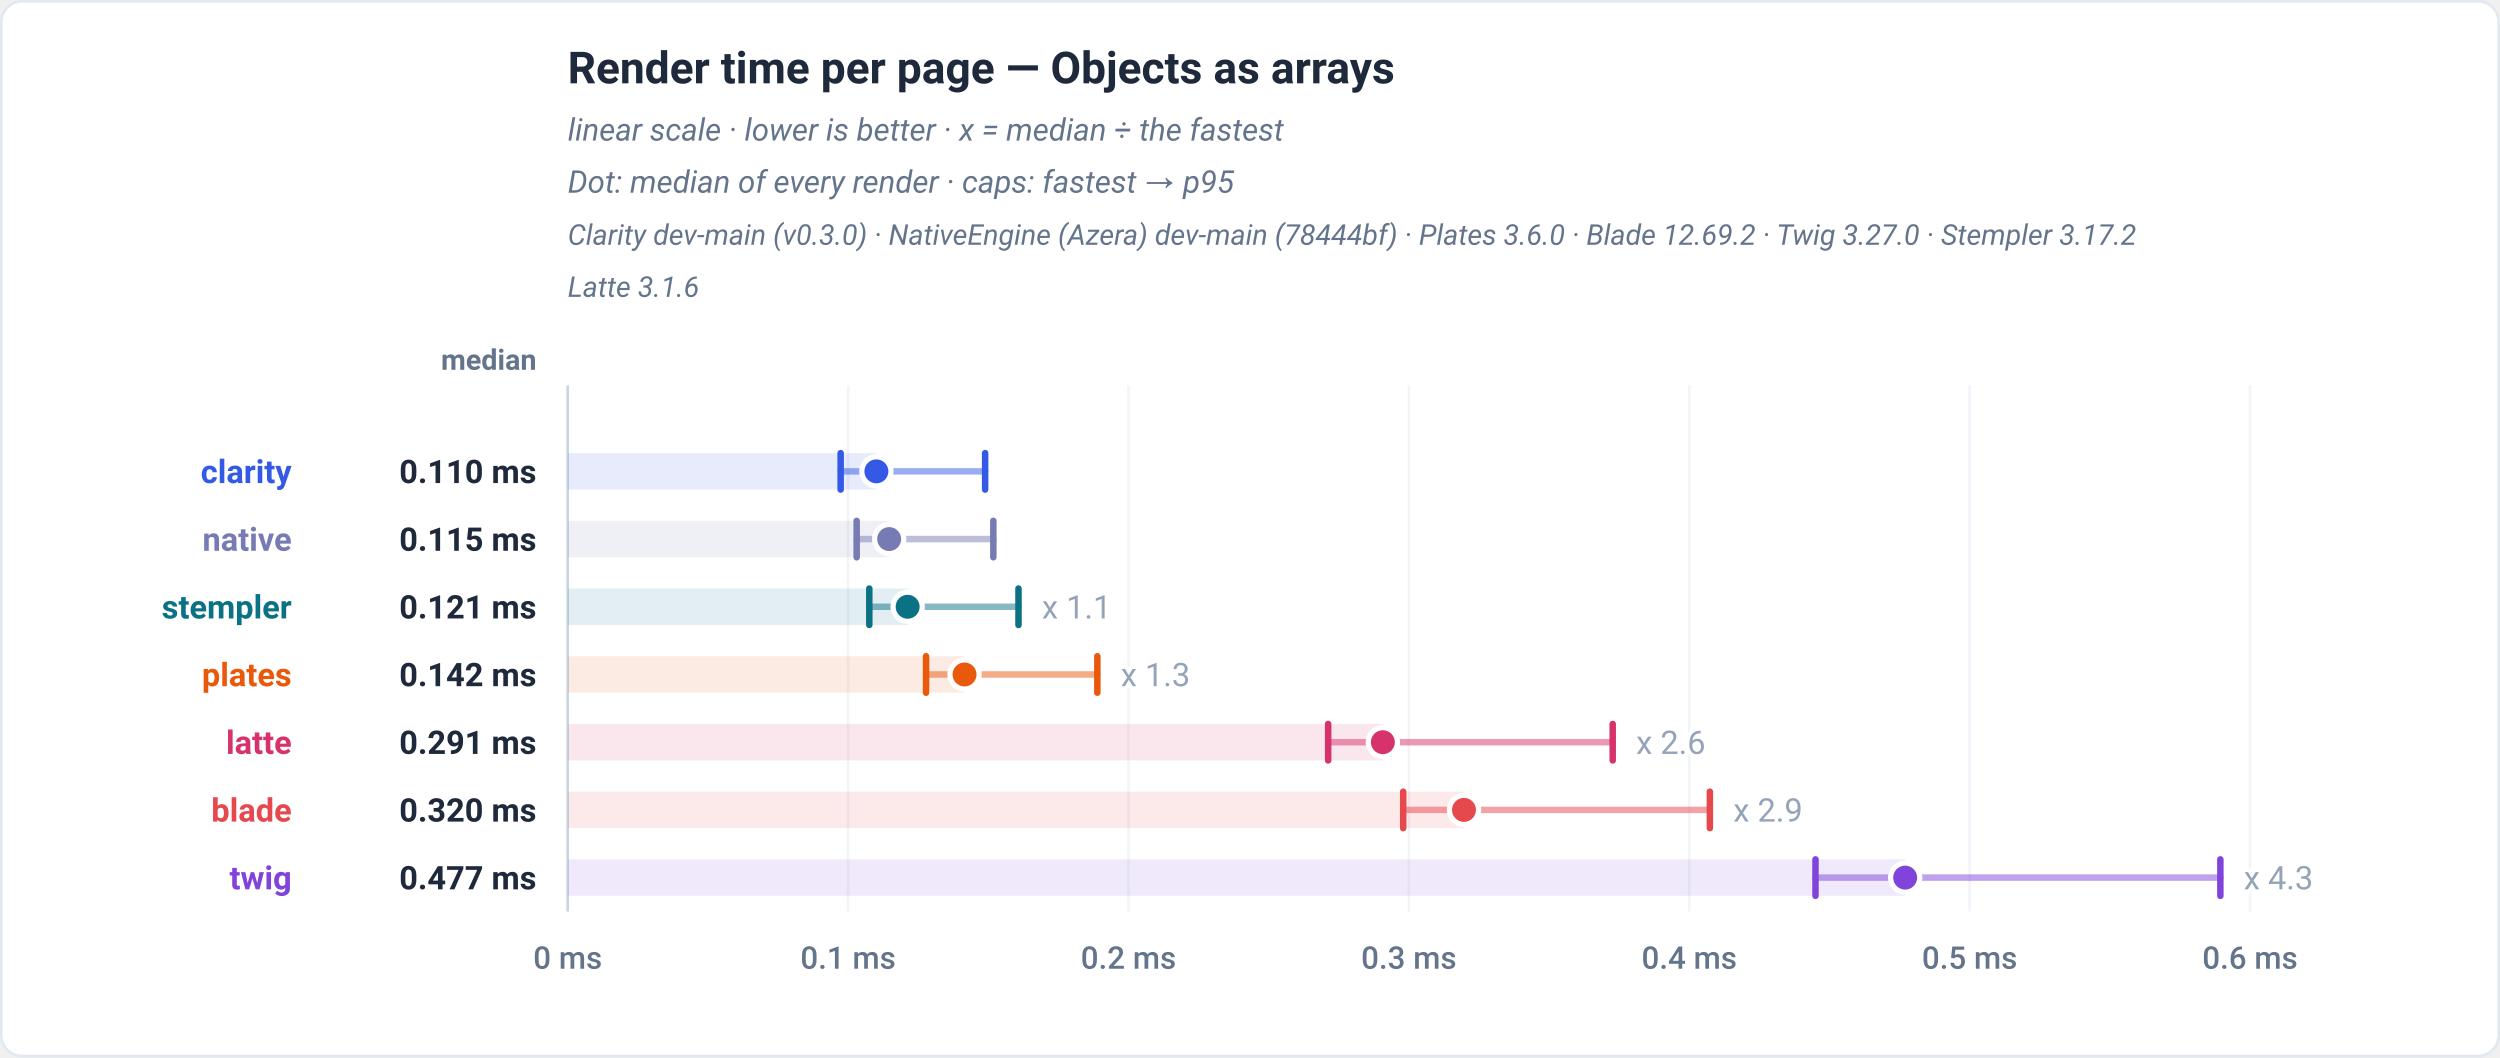
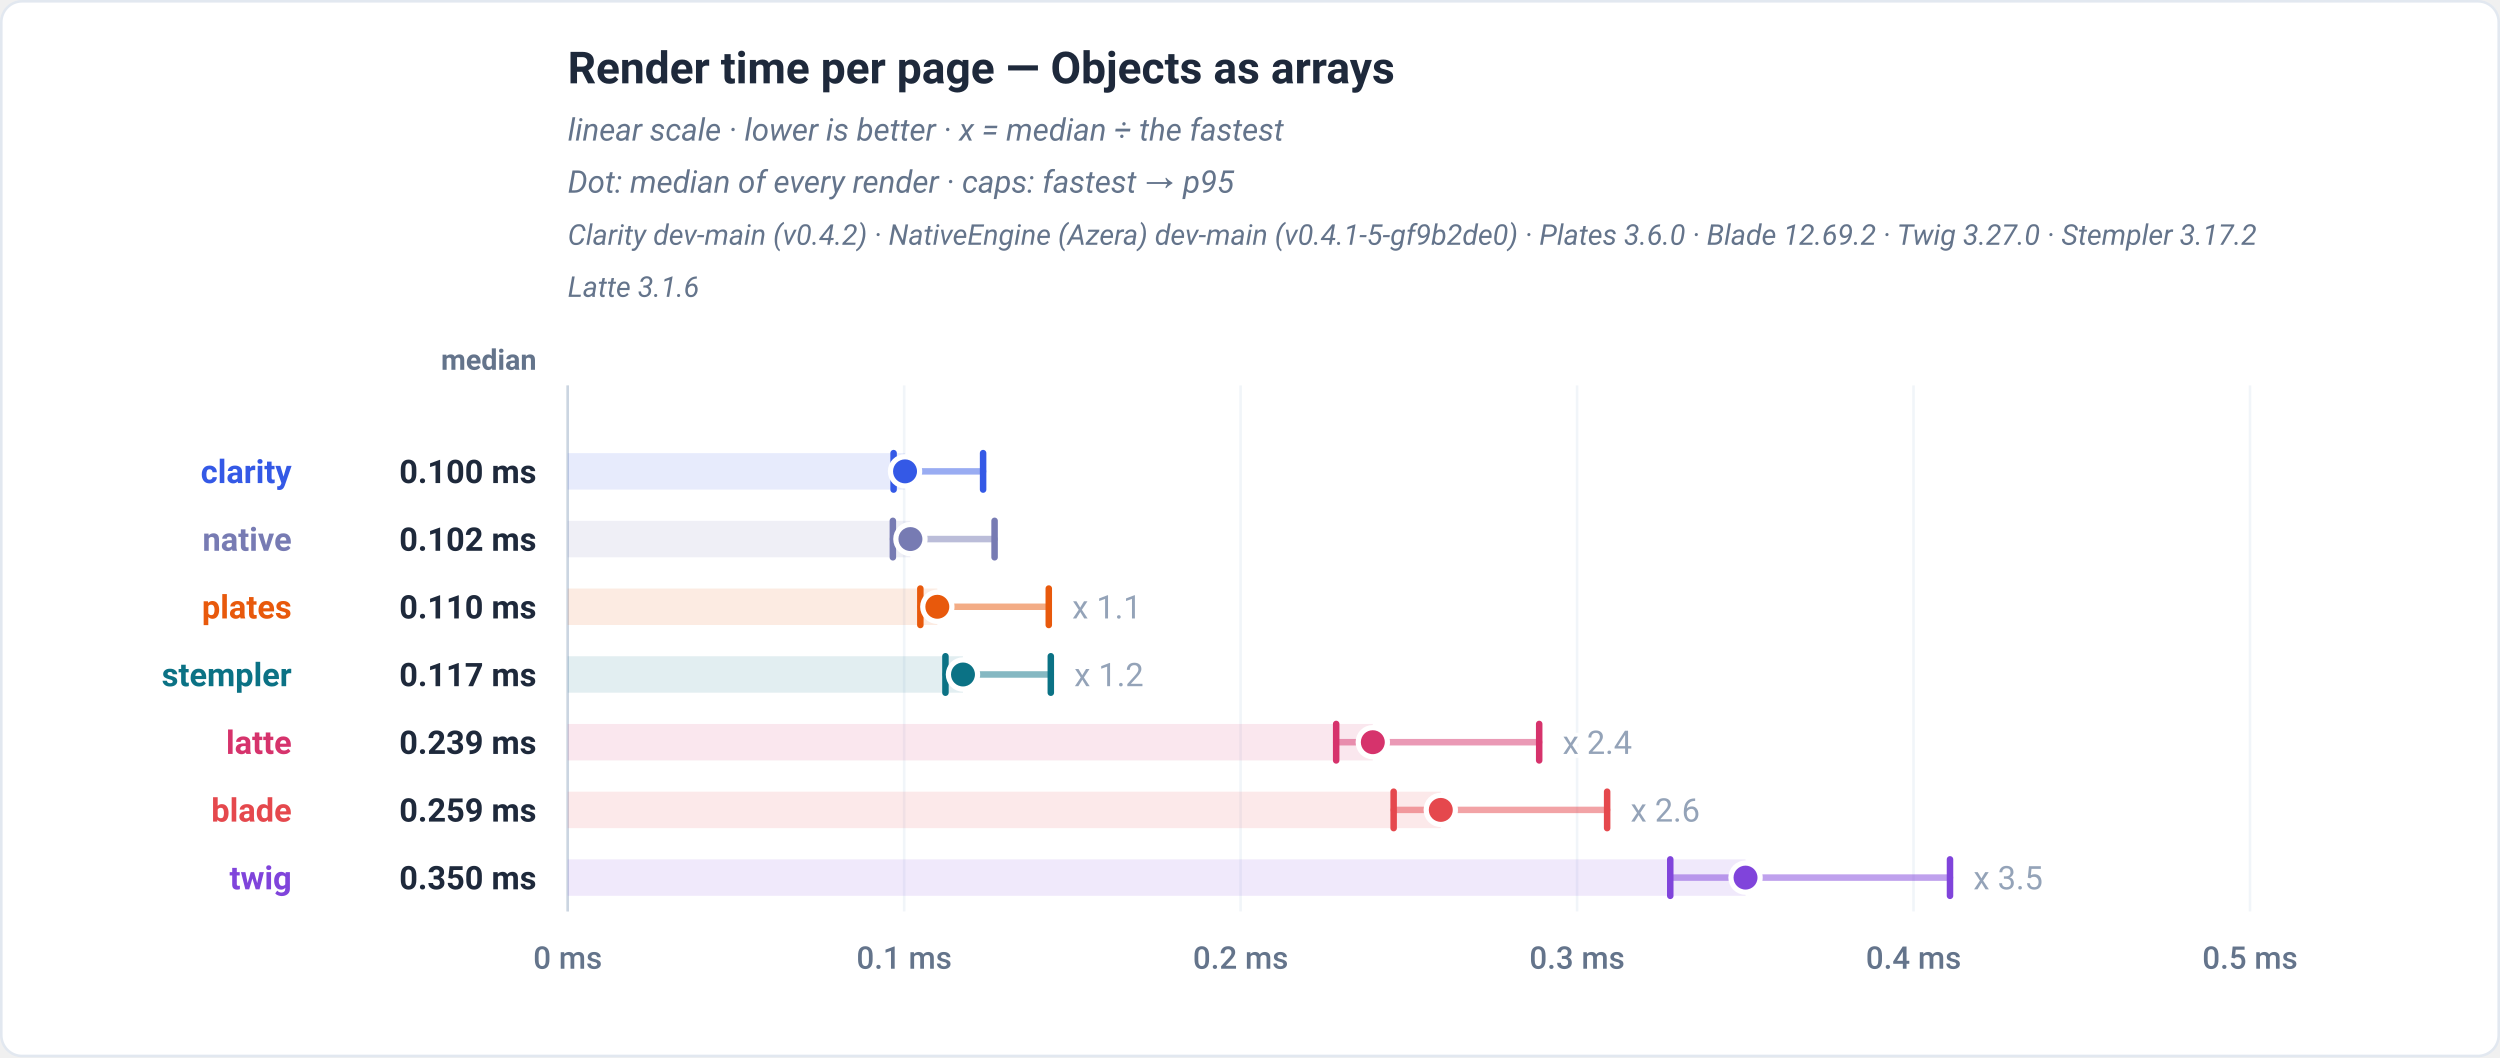
<svg xmlns="http://www.w3.org/2000/svg" viewBox="0 0 960 406" width="960" height="406" role="img" font-family="-apple-system,BlinkMacSystemFont,'Segoe UI',Roboto,Helvetica,Arial,sans-serif">
  <rect x="0.5" y="0.5" width="959" height="405" rx="8" fill="#ffffff" stroke="#e2e8f0" />
  <text x="218" y="32" font-family="-apple-system,BlinkMacSystemFont,'Segoe UI',Roboto,Helvetica,Arial,sans-serif" font-size="17" font-weight="700" fill="#1e293b" text-anchor="start">Render time per page — Objects as arrays</text>
  <text x="218" y="54" font-family="-apple-system,BlinkMacSystemFont,'Segoe UI',Roboto,Helvetica,Arial,sans-serif" font-size="12" font-weight="400" fill="#64748b" text-anchor="start" font-style="italic">linear scale · lower is better · x = median ÷ the fastest</text>
  <text x="218" y="74" font-family="-apple-system,BlinkMacSystemFont,'Segoe UI',Roboto,Helvetica,Arial,sans-serif" font-size="12" font-weight="400" fill="#64748b" text-anchor="start" font-style="italic">Dot: median of every render · caps: fastest → p95</text>
-   <text x="218" y="94" font-family="-apple-system,BlinkMacSystemFont,'Segoe UI',Roboto,Helvetica,Arial,sans-serif" font-size="11" font-weight="400" fill="#64748b" text-anchor="start" font-style="italic">Clarity dev-main (v0.3.0) · NativeEngine (Azera) dev-main (78444bf) · Plates 3.6.0 · Blade 12.69.2 · Twig 3.27.0 · Stempler 3.17.2</text>
+   <text x="218" y="94" font-family="-apple-system,BlinkMacSystemFont,'Segoe UI',Roboto,Helvetica,Arial,sans-serif" font-size="11" font-weight="400" fill="#64748b" text-anchor="start" font-style="italic">Clarity dev-main (v0.4.2) · NativeEngine (Azera) dev-main (v0.4.1-5-gf9b2de0) · Plates 3.6.0 · Blade 12.69.2 · Twig 3.27.0 · Stempler 3.17.2</text>
  <text x="218" y="114" font-family="-apple-system,BlinkMacSystemFont,'Segoe UI',Roboto,Helvetica,Arial,sans-serif" font-size="11" font-weight="400" fill="#64748b" text-anchor="start" font-style="italic">Latte 3.1.6</text>
  <text x="206" y="142" font-family="-apple-system,BlinkMacSystemFont,'Segoe UI',Roboto,Helvetica,Arial,sans-serif" font-size="11" font-weight="600" fill="#64748b" text-anchor="end">median</text>
  <line x1="218" y1="148" x2="218" y2="350" stroke="#f1f5f9" stroke-width="1" />
  <text x="218" y="372" font-family="-apple-system,BlinkMacSystemFont,'Segoe UI',Roboto,Helvetica,Arial,sans-serif" font-size="12" font-weight="500" fill="#64748b" text-anchor="middle">0 ms</text>
-   <line x1="325.67" y1="148" x2="325.67" y2="350" stroke="#f1f5f9" stroke-width="1" />
-   <text x="325.67" y="372" font-family="-apple-system,BlinkMacSystemFont,'Segoe UI',Roboto,Helvetica,Arial,sans-serif" font-size="12" font-weight="500" fill="#64748b" text-anchor="middle">0.1 ms</text>
-   <line x1="433.33" y1="148" x2="433.33" y2="350" stroke="#f1f5f9" stroke-width="1" />
-   <text x="433.33" y="372" font-family="-apple-system,BlinkMacSystemFont,'Segoe UI',Roboto,Helvetica,Arial,sans-serif" font-size="12" font-weight="500" fill="#64748b" text-anchor="middle">0.2 ms</text>
-   <line x1="541" y1="148" x2="541" y2="350" stroke="#f1f5f9" stroke-width="1" />
-   <text x="541" y="372" font-family="-apple-system,BlinkMacSystemFont,'Segoe UI',Roboto,Helvetica,Arial,sans-serif" font-size="12" font-weight="500" fill="#64748b" text-anchor="middle">0.3 ms</text>
-   <line x1="648.67" y1="148" x2="648.67" y2="350" stroke="#f1f5f9" stroke-width="1" />
-   <text x="648.67" y="372" font-family="-apple-system,BlinkMacSystemFont,'Segoe UI',Roboto,Helvetica,Arial,sans-serif" font-size="12" font-weight="500" fill="#64748b" text-anchor="middle">0.4 ms</text>
-   <line x1="756.33" y1="148" x2="756.33" y2="350" stroke="#f1f5f9" stroke-width="1" />
-   <text x="756.33" y="372" font-family="-apple-system,BlinkMacSystemFont,'Segoe UI',Roboto,Helvetica,Arial,sans-serif" font-size="12" font-weight="500" fill="#64748b" text-anchor="middle">0.5 ms</text>
+   <line x1="347.2" y1="148" x2="347.2" y2="350" stroke="#f1f5f9" stroke-width="1" />
+   <text x="347.2" y="372" font-family="-apple-system,BlinkMacSystemFont,'Segoe UI',Roboto,Helvetica,Arial,sans-serif" font-size="12" font-weight="500" fill="#64748b" text-anchor="middle">0.1 ms</text>
+   <line x1="476.4" y1="148" x2="476.4" y2="350" stroke="#f1f5f9" stroke-width="1" />
+   <text x="476.4" y="372" font-family="-apple-system,BlinkMacSystemFont,'Segoe UI',Roboto,Helvetica,Arial,sans-serif" font-size="12" font-weight="500" fill="#64748b" text-anchor="middle">0.2 ms</text>
+   <line x1="605.6" y1="148" x2="605.6" y2="350" stroke="#f1f5f9" stroke-width="1" />
+   <text x="605.6" y="372" font-family="-apple-system,BlinkMacSystemFont,'Segoe UI',Roboto,Helvetica,Arial,sans-serif" font-size="12" font-weight="500" fill="#64748b" text-anchor="middle">0.3 ms</text>
+   <line x1="734.8" y1="148" x2="734.8" y2="350" stroke="#f1f5f9" stroke-width="1" />
+   <text x="734.8" y="372" font-family="-apple-system,BlinkMacSystemFont,'Segoe UI',Roboto,Helvetica,Arial,sans-serif" font-size="12" font-weight="500" fill="#64748b" text-anchor="middle">0.4 ms</text>
  <line x1="864" y1="148" x2="864" y2="350" stroke="#f1f5f9" stroke-width="1" />
-   <text x="864" y="372" font-family="-apple-system,BlinkMacSystemFont,'Segoe UI',Roboto,Helvetica,Arial,sans-serif" font-size="12" font-weight="500" fill="#64748b" text-anchor="middle">0.6 ms</text>
+   <text x="864" y="372" font-family="-apple-system,BlinkMacSystemFont,'Segoe UI',Roboto,Helvetica,Arial,sans-serif" font-size="12" font-weight="500" fill="#64748b" text-anchor="middle">0.5 ms</text>
  <line x1="218" y1="148" x2="218" y2="350" stroke="#cbd5e1" stroke-width="1" />
-   <rect x="218" y="174" width="118.53" height="14" fill="#3459e6" fill-opacity="0.12" />
-   <line x1="322.81" y1="181" x2="378.29" y2="181" stroke="#3459e6" stroke-width="2.5" stroke-linecap="round" opacity="0.5" />
-   <line x1="322.81" y1="174" x2="322.81" y2="188" stroke="#3459e6" stroke-width="2.5" stroke-linecap="round" />
-   <line x1="378.29" y1="174" x2="378.29" y2="188" stroke="#3459e6" stroke-width="2.5" stroke-linecap="round" />
-   <circle cx="336.53" cy="181" r="5.6" fill="#3459e6" stroke="#ffffff" stroke-width="2" />
+   <rect x="218" y="174" width="129.53" height="14" fill="#3459e6" fill-opacity="0.12" />
+   <line x1="343.14" y1="181" x2="377.51" y2="181" stroke="#3459e6" stroke-width="2.5" stroke-linecap="round" opacity="0.5" />
+   <line x1="343.14" y1="174" x2="343.14" y2="188" stroke="#3459e6" stroke-width="2.5" stroke-linecap="round" />
+   <line x1="377.51" y1="174" x2="377.51" y2="188" stroke="#3459e6" stroke-width="2.5" stroke-linecap="round" />
+   <circle cx="347.53" cy="181" r="5.6" fill="#3459e6" stroke="#ffffff" stroke-width="2" />
  <text x="112" y="185.5" font-family="-apple-system,BlinkMacSystemFont,'Segoe UI',Roboto,Helvetica,Arial,sans-serif" font-size="12.5" font-weight="700" fill="#3459e6" text-anchor="end">clarity</text>
-   <text x="206" y="185.5" font-family="-apple-system,BlinkMacSystemFont,'Segoe UI',Roboto,Helvetica,Arial,sans-serif" font-size="12.5" font-weight="700" fill="#1e293b" text-anchor="end">0.110 ms</text>
-   <rect x="218" y="200" width="123.44" height="14" fill="#777bb3" fill-opacity="0.12" />
-   <line x1="328.96" y1="207" x2="381.44" y2="207" stroke="#777bb3" stroke-width="2.5" stroke-linecap="round" opacity="0.5" />
-   <line x1="328.96" y1="200" x2="328.96" y2="214" stroke="#777bb3" stroke-width="2.5" stroke-linecap="round" />
-   <line x1="381.44" y1="200" x2="381.44" y2="214" stroke="#777bb3" stroke-width="2.5" stroke-linecap="round" />
-   <circle cx="341.44" cy="207" r="5.6" fill="#777bb3" stroke="#ffffff" stroke-width="2" />
+   <text x="206" y="185.5" font-family="-apple-system,BlinkMacSystemFont,'Segoe UI',Roboto,Helvetica,Arial,sans-serif" font-size="12.5" font-weight="700" fill="#1e293b" text-anchor="end">0.100 ms</text>
+   <rect x="218" y="200" width="131.6" height="14" fill="#777bb3" fill-opacity="0.12" />
+   <line x1="342.86" y1="207" x2="381.92" y2="207" stroke="#777bb3" stroke-width="2.5" stroke-linecap="round" opacity="0.5" />
+   <line x1="342.86" y1="200" x2="342.86" y2="214" stroke="#777bb3" stroke-width="2.5" stroke-linecap="round" />
+   <line x1="381.92" y1="200" x2="381.92" y2="214" stroke="#777bb3" stroke-width="2.5" stroke-linecap="round" />
+   <circle cx="349.6" cy="207" r="5.6" fill="#777bb3" stroke="#ffffff" stroke-width="2" />
  <text x="112" y="211.5" font-family="-apple-system,BlinkMacSystemFont,'Segoe UI',Roboto,Helvetica,Arial,sans-serif" font-size="12.5" font-weight="700" fill="#777bb3" text-anchor="end">native</text>
-   <text x="206" y="211.5" font-family="-apple-system,BlinkMacSystemFont,'Segoe UI',Roboto,Helvetica,Arial,sans-serif" font-size="12.5" font-weight="700" fill="#1e293b" text-anchor="end">0.115 ms</text>
-   <rect x="218" y="226" width="130.53" height="14" fill="#0b7285" fill-opacity="0.12" />
-   <line x1="333.81" y1="233" x2="391.1" y2="233" stroke="#0b7285" stroke-width="2.5" stroke-linecap="round" opacity="0.5" />
-   <line x1="333.81" y1="226" x2="333.81" y2="240" stroke="#0b7285" stroke-width="2.5" stroke-linecap="round" />
-   <line x1="391.1" y1="226" x2="391.1" y2="240" stroke="#0b7285" stroke-width="2.5" stroke-linecap="round" />
-   <circle cx="348.53" cy="233" r="5.6" fill="#0b7285" stroke="#ffffff" stroke-width="2" />
-   <text x="400.1" y="237.5" font-family="-apple-system,BlinkMacSystemFont,'Segoe UI',Roboto,Helvetica,Arial,sans-serif" font-size="12.5" font-weight="400" fill="#94a3b8" text-anchor="start" stroke="#ffffff" stroke-width="3" paint-order="stroke" stroke-linejoin="round">x 1.1</text>
-   <text x="112" y="237.5" font-family="-apple-system,BlinkMacSystemFont,'Segoe UI',Roboto,Helvetica,Arial,sans-serif" font-size="12.5" font-weight="700" fill="#0b7285" text-anchor="end">stempler</text>
-   <text x="206" y="237.5" font-family="-apple-system,BlinkMacSystemFont,'Segoe UI',Roboto,Helvetica,Arial,sans-serif" font-size="12.5" font-weight="700" fill="#1e293b" text-anchor="end">0.121 ms</text>
-   <rect x="218" y="252" width="152.38" height="14" fill="#e8590c" fill-opacity="0.12" />
-   <line x1="355.6" y1="259" x2="421.38" y2="259" stroke="#e8590c" stroke-width="2.5" stroke-linecap="round" opacity="0.5" />
-   <line x1="355.6" y1="252" x2="355.6" y2="266" stroke="#e8590c" stroke-width="2.5" stroke-linecap="round" />
-   <line x1="421.38" y1="252" x2="421.38" y2="266" stroke="#e8590c" stroke-width="2.5" stroke-linecap="round" />
-   <circle cx="370.38" cy="259" r="5.6" fill="#e8590c" stroke="#ffffff" stroke-width="2" />
-   <text x="430.38" y="263.5" font-family="-apple-system,BlinkMacSystemFont,'Segoe UI',Roboto,Helvetica,Arial,sans-serif" font-size="12.5" font-weight="400" fill="#94a3b8" text-anchor="start" stroke="#ffffff" stroke-width="3" paint-order="stroke" stroke-linejoin="round">x 1.3</text>
-   <text x="112" y="263.5" font-family="-apple-system,BlinkMacSystemFont,'Segoe UI',Roboto,Helvetica,Arial,sans-serif" font-size="12.5" font-weight="700" fill="#e8590c" text-anchor="end">plates</text>
-   <text x="206" y="263.5" font-family="-apple-system,BlinkMacSystemFont,'Segoe UI',Roboto,Helvetica,Arial,sans-serif" font-size="12.5" font-weight="700" fill="#1e293b" text-anchor="end">0.142 ms</text>
-   <rect x="218" y="278" width="313.01" height="14" fill="#d6336c" fill-opacity="0.12" />
-   <line x1="510.01" y1="285" x2="619.28" y2="285" stroke="#d6336c" stroke-width="2.5" stroke-linecap="round" opacity="0.5" />
-   <line x1="510.01" y1="278" x2="510.01" y2="292" stroke="#d6336c" stroke-width="2.5" stroke-linecap="round" />
-   <line x1="619.28" y1="278" x2="619.28" y2="292" stroke="#d6336c" stroke-width="2.5" stroke-linecap="round" />
-   <circle cx="531.01" cy="285" r="5.6" fill="#d6336c" stroke="#ffffff" stroke-width="2" />
-   <text x="628.28" y="289.5" font-family="-apple-system,BlinkMacSystemFont,'Segoe UI',Roboto,Helvetica,Arial,sans-serif" font-size="12.5" font-weight="400" fill="#94a3b8" text-anchor="start" stroke="#ffffff" stroke-width="3" paint-order="stroke" stroke-linejoin="round">x 2.6</text>
+   <text x="206" y="211.5" font-family="-apple-system,BlinkMacSystemFont,'Segoe UI',Roboto,Helvetica,Arial,sans-serif" font-size="12.5" font-weight="700" fill="#1e293b" text-anchor="end">0.102 ms</text>
+   <rect x="218" y="226" width="141.93" height="14" fill="#e8590c" fill-opacity="0.12" />
+   <line x1="353.41" y1="233" x2="402.73" y2="233" stroke="#e8590c" stroke-width="2.5" stroke-linecap="round" opacity="0.5" />
+   <line x1="353.41" y1="226" x2="353.41" y2="240" stroke="#e8590c" stroke-width="2.5" stroke-linecap="round" />
+   <line x1="402.73" y1="226" x2="402.73" y2="240" stroke="#e8590c" stroke-width="2.5" stroke-linecap="round" />
+   <circle cx="359.93" cy="233" r="5.6" fill="#e8590c" stroke="#ffffff" stroke-width="2" />
+   <text x="411.73" y="237.5" font-family="-apple-system,BlinkMacSystemFont,'Segoe UI',Roboto,Helvetica,Arial,sans-serif" font-size="12.5" font-weight="400" fill="#94a3b8" text-anchor="start" stroke="#ffffff" stroke-width="3" paint-order="stroke" stroke-linejoin="round">x 1.1</text>
+   <text x="112" y="237.5" font-family="-apple-system,BlinkMacSystemFont,'Segoe UI',Roboto,Helvetica,Arial,sans-serif" font-size="12.5" font-weight="700" fill="#e8590c" text-anchor="end">plates</text>
+   <text x="206" y="237.5" font-family="-apple-system,BlinkMacSystemFont,'Segoe UI',Roboto,Helvetica,Arial,sans-serif" font-size="12.5" font-weight="700" fill="#1e293b" text-anchor="end">0.110 ms</text>
+   <rect x="218" y="252" width="151.78" height="14" fill="#0b7285" fill-opacity="0.12" />
+   <line x1="363.05" y1="259" x2="403.51" y2="259" stroke="#0b7285" stroke-width="2.5" stroke-linecap="round" opacity="0.5" />
+   <line x1="363.05" y1="252" x2="363.05" y2="266" stroke="#0b7285" stroke-width="2.5" stroke-linecap="round" />
+   <line x1="403.51" y1="252" x2="403.51" y2="266" stroke="#0b7285" stroke-width="2.5" stroke-linecap="round" />
+   <circle cx="369.78" cy="259" r="5.6" fill="#0b7285" stroke="#ffffff" stroke-width="2" />
+   <text x="412.51" y="263.5" font-family="-apple-system,BlinkMacSystemFont,'Segoe UI',Roboto,Helvetica,Arial,sans-serif" font-size="12.5" font-weight="400" fill="#94a3b8" text-anchor="start" stroke="#ffffff" stroke-width="3" paint-order="stroke" stroke-linejoin="round">x 1.2</text>
+   <text x="112" y="263.5" font-family="-apple-system,BlinkMacSystemFont,'Segoe UI',Roboto,Helvetica,Arial,sans-serif" font-size="12.5" font-weight="700" fill="#0b7285" text-anchor="end">stempler</text>
+   <text x="206" y="263.5" font-family="-apple-system,BlinkMacSystemFont,'Segoe UI',Roboto,Helvetica,Arial,sans-serif" font-size="12.5" font-weight="700" fill="#1e293b" text-anchor="end">0.117 ms</text>
+   <rect x="218" y="278" width="309.16" height="14" fill="#d6336c" fill-opacity="0.12" />
+   <line x1="513.09" y1="285" x2="591.05" y2="285" stroke="#d6336c" stroke-width="2.5" stroke-linecap="round" opacity="0.5" />
+   <line x1="513.09" y1="278" x2="513.09" y2="292" stroke="#d6336c" stroke-width="2.5" stroke-linecap="round" />
+   <line x1="591.05" y1="278" x2="591.05" y2="292" stroke="#d6336c" stroke-width="2.5" stroke-linecap="round" />
+   <circle cx="527.16" cy="285" r="5.6" fill="#d6336c" stroke="#ffffff" stroke-width="2" />
+   <text x="600.05" y="289.5" font-family="-apple-system,BlinkMacSystemFont,'Segoe UI',Roboto,Helvetica,Arial,sans-serif" font-size="12.5" font-weight="400" fill="#94a3b8" text-anchor="start" stroke="#ffffff" stroke-width="3" paint-order="stroke" stroke-linejoin="round">x 2.4</text>
  <text x="112" y="289.5" font-family="-apple-system,BlinkMacSystemFont,'Segoe UI',Roboto,Helvetica,Arial,sans-serif" font-size="12.5" font-weight="700" fill="#d6336c" text-anchor="end">latte</text>
-   <text x="206" y="289.5" font-family="-apple-system,BlinkMacSystemFont,'Segoe UI',Roboto,Helvetica,Arial,sans-serif" font-size="12.5" font-weight="700" fill="#1e293b" text-anchor="end">0.291 ms</text>
-   <rect x="218" y="304" width="344.17" height="14" fill="#e5484d" fill-opacity="0.12" />
-   <line x1="538.82" y1="311" x2="656.59" y2="311" stroke="#e5484d" stroke-width="2.5" stroke-linecap="round" opacity="0.5" />
-   <line x1="538.82" y1="304" x2="538.82" y2="318" stroke="#e5484d" stroke-width="2.5" stroke-linecap="round" />
-   <line x1="656.59" y1="304" x2="656.59" y2="318" stroke="#e5484d" stroke-width="2.5" stroke-linecap="round" />
-   <circle cx="562.17" cy="311" r="5.6" fill="#e5484d" stroke="#ffffff" stroke-width="2" />
-   <text x="665.59" y="315.5" font-family="-apple-system,BlinkMacSystemFont,'Segoe UI',Roboto,Helvetica,Arial,sans-serif" font-size="12.5" font-weight="400" fill="#94a3b8" text-anchor="start" stroke="#ffffff" stroke-width="3" paint-order="stroke" stroke-linejoin="round">x 2.9</text>
+   <text x="206" y="289.5" font-family="-apple-system,BlinkMacSystemFont,'Segoe UI',Roboto,Helvetica,Arial,sans-serif" font-size="12.5" font-weight="700" fill="#1e293b" text-anchor="end">0.239 ms</text>
+   <rect x="218" y="304" width="335.26" height="14" fill="#e5484d" fill-opacity="0.12" />
+   <line x1="535.16" y1="311" x2="617.14" y2="311" stroke="#e5484d" stroke-width="2.5" stroke-linecap="round" opacity="0.5" />
+   <line x1="535.16" y1="304" x2="535.16" y2="318" stroke="#e5484d" stroke-width="2.5" stroke-linecap="round" />
+   <line x1="617.14" y1="304" x2="617.14" y2="318" stroke="#e5484d" stroke-width="2.5" stroke-linecap="round" />
+   <circle cx="553.26" cy="311" r="5.6" fill="#e5484d" stroke="#ffffff" stroke-width="2" />
+   <text x="626.14" y="315.5" font-family="-apple-system,BlinkMacSystemFont,'Segoe UI',Roboto,Helvetica,Arial,sans-serif" font-size="12.5" font-weight="400" fill="#94a3b8" text-anchor="start" stroke="#ffffff" stroke-width="3" paint-order="stroke" stroke-linejoin="round">x 2.6</text>
  <text x="112" y="315.5" font-family="-apple-system,BlinkMacSystemFont,'Segoe UI',Roboto,Helvetica,Arial,sans-serif" font-size="12.5" font-weight="700" fill="#e5484d" text-anchor="end">blade</text>
-   <text x="206" y="315.5" font-family="-apple-system,BlinkMacSystemFont,'Segoe UI',Roboto,Helvetica,Arial,sans-serif" font-size="12.5" font-weight="700" fill="#1e293b" text-anchor="end">0.320 ms</text>
-   <rect x="218" y="330" width="513.58" height="14" fill="#8044db" fill-opacity="0.12" />
-   <line x1="697.15" y1="337" x2="852.62" y2="337" stroke="#8044db" stroke-width="2.5" stroke-linecap="round" opacity="0.5" />
-   <line x1="697.15" y1="330" x2="697.15" y2="344" stroke="#8044db" stroke-width="2.5" stroke-linecap="round" />
-   <line x1="852.62" y1="330" x2="852.62" y2="344" stroke="#8044db" stroke-width="2.5" stroke-linecap="round" />
-   <circle cx="731.58" cy="337" r="5.6" fill="#8044db" stroke="#ffffff" stroke-width="2" />
-   <text x="861.62" y="341.5" font-family="-apple-system,BlinkMacSystemFont,'Segoe UI',Roboto,Helvetica,Arial,sans-serif" font-size="12.5" font-weight="400" fill="#94a3b8" text-anchor="start" stroke="#ffffff" stroke-width="3" paint-order="stroke" stroke-linejoin="round">x 4.3</text>
+   <text x="206" y="315.5" font-family="-apple-system,BlinkMacSystemFont,'Segoe UI',Roboto,Helvetica,Arial,sans-serif" font-size="12.5" font-weight="700" fill="#1e293b" text-anchor="end">0.259 ms</text>
+   <rect x="218" y="330" width="452.28" height="14" fill="#8044db" fill-opacity="0.12" />
+   <line x1="641.38" y1="337" x2="748.8" y2="337" stroke="#8044db" stroke-width="2.5" stroke-linecap="round" opacity="0.5" />
+   <line x1="641.38" y1="330" x2="641.38" y2="344" stroke="#8044db" stroke-width="2.5" stroke-linecap="round" />
+   <line x1="748.8" y1="330" x2="748.8" y2="344" stroke="#8044db" stroke-width="2.5" stroke-linecap="round" />
+   <circle cx="670.28" cy="337" r="5.6" fill="#8044db" stroke="#ffffff" stroke-width="2" />
+   <text x="757.8" y="341.5" font-family="-apple-system,BlinkMacSystemFont,'Segoe UI',Roboto,Helvetica,Arial,sans-serif" font-size="12.5" font-weight="400" fill="#94a3b8" text-anchor="start" stroke="#ffffff" stroke-width="3" paint-order="stroke" stroke-linejoin="round">x 3.5</text>
  <text x="112" y="341.5" font-family="-apple-system,BlinkMacSystemFont,'Segoe UI',Roboto,Helvetica,Arial,sans-serif" font-size="12.5" font-weight="700" fill="#8044db" text-anchor="end">twig</text>
-   <text x="206" y="341.5" font-family="-apple-system,BlinkMacSystemFont,'Segoe UI',Roboto,Helvetica,Arial,sans-serif" font-size="12.5" font-weight="700" fill="#1e293b" text-anchor="end">0.477 ms</text>
+   <text x="206" y="341.5" font-family="-apple-system,BlinkMacSystemFont,'Segoe UI',Roboto,Helvetica,Arial,sans-serif" font-size="12.5" font-weight="700" fill="#1e293b" text-anchor="end">0.350 ms</text>
</svg>
